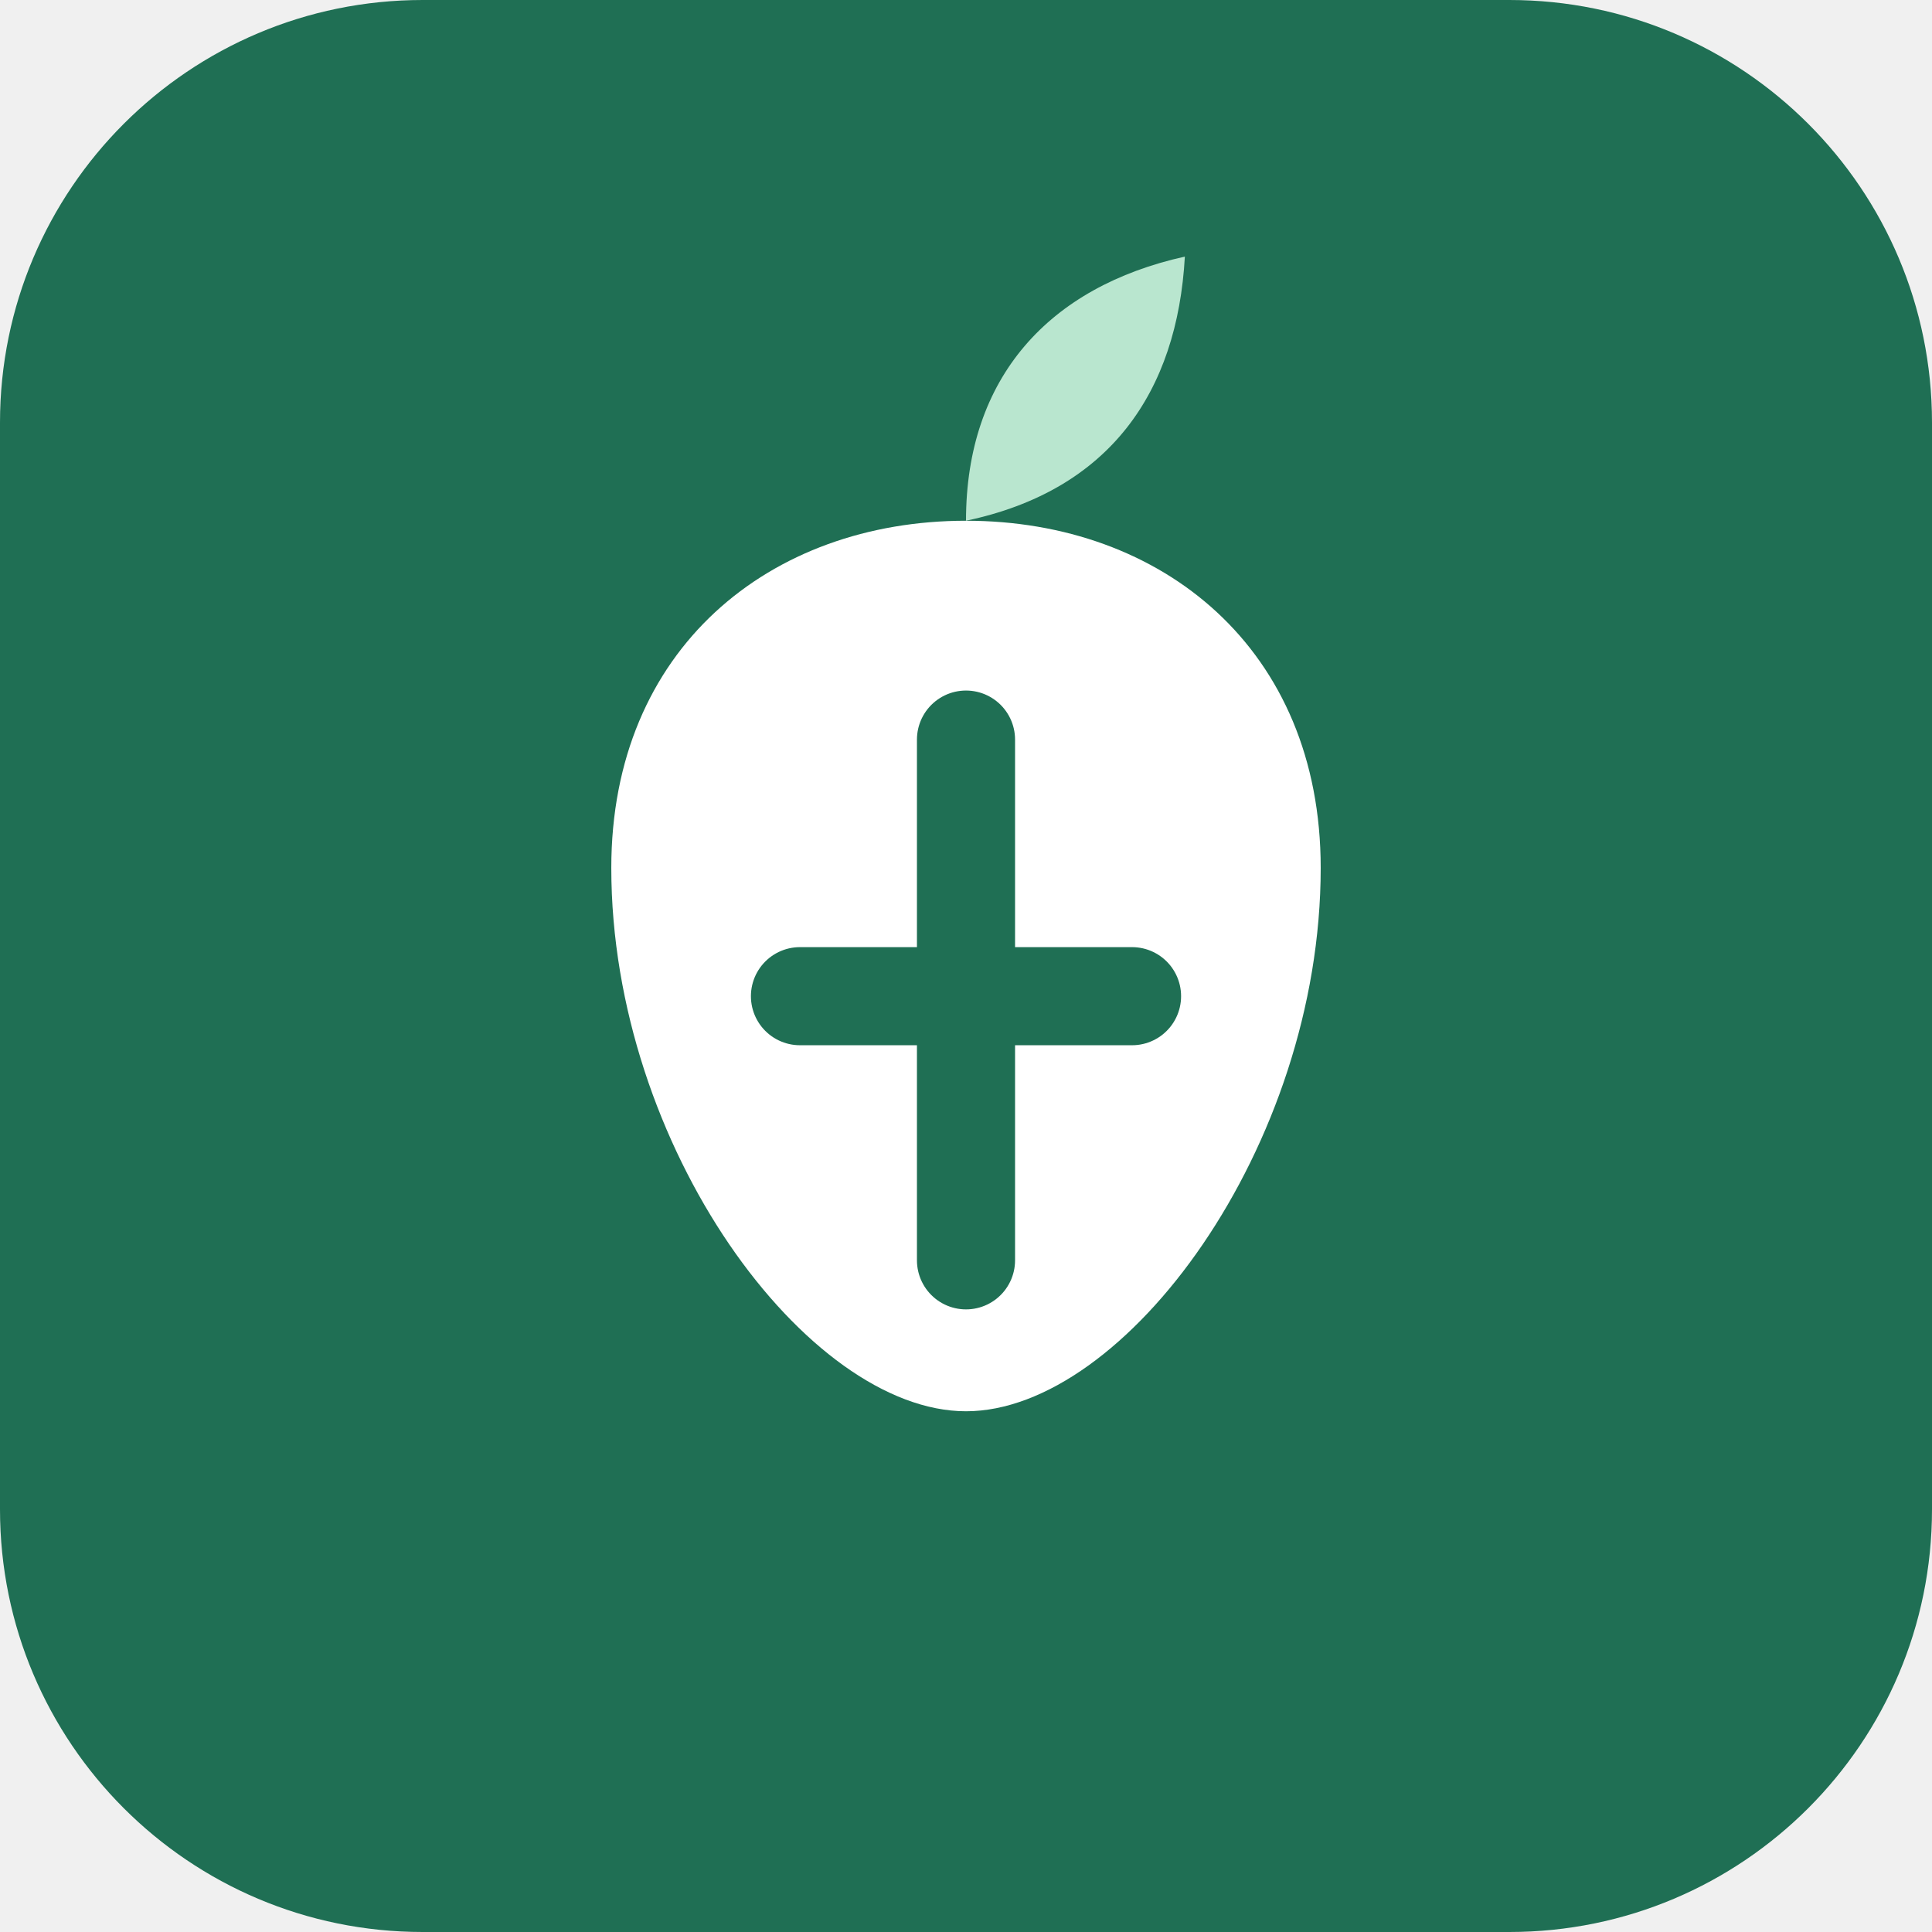
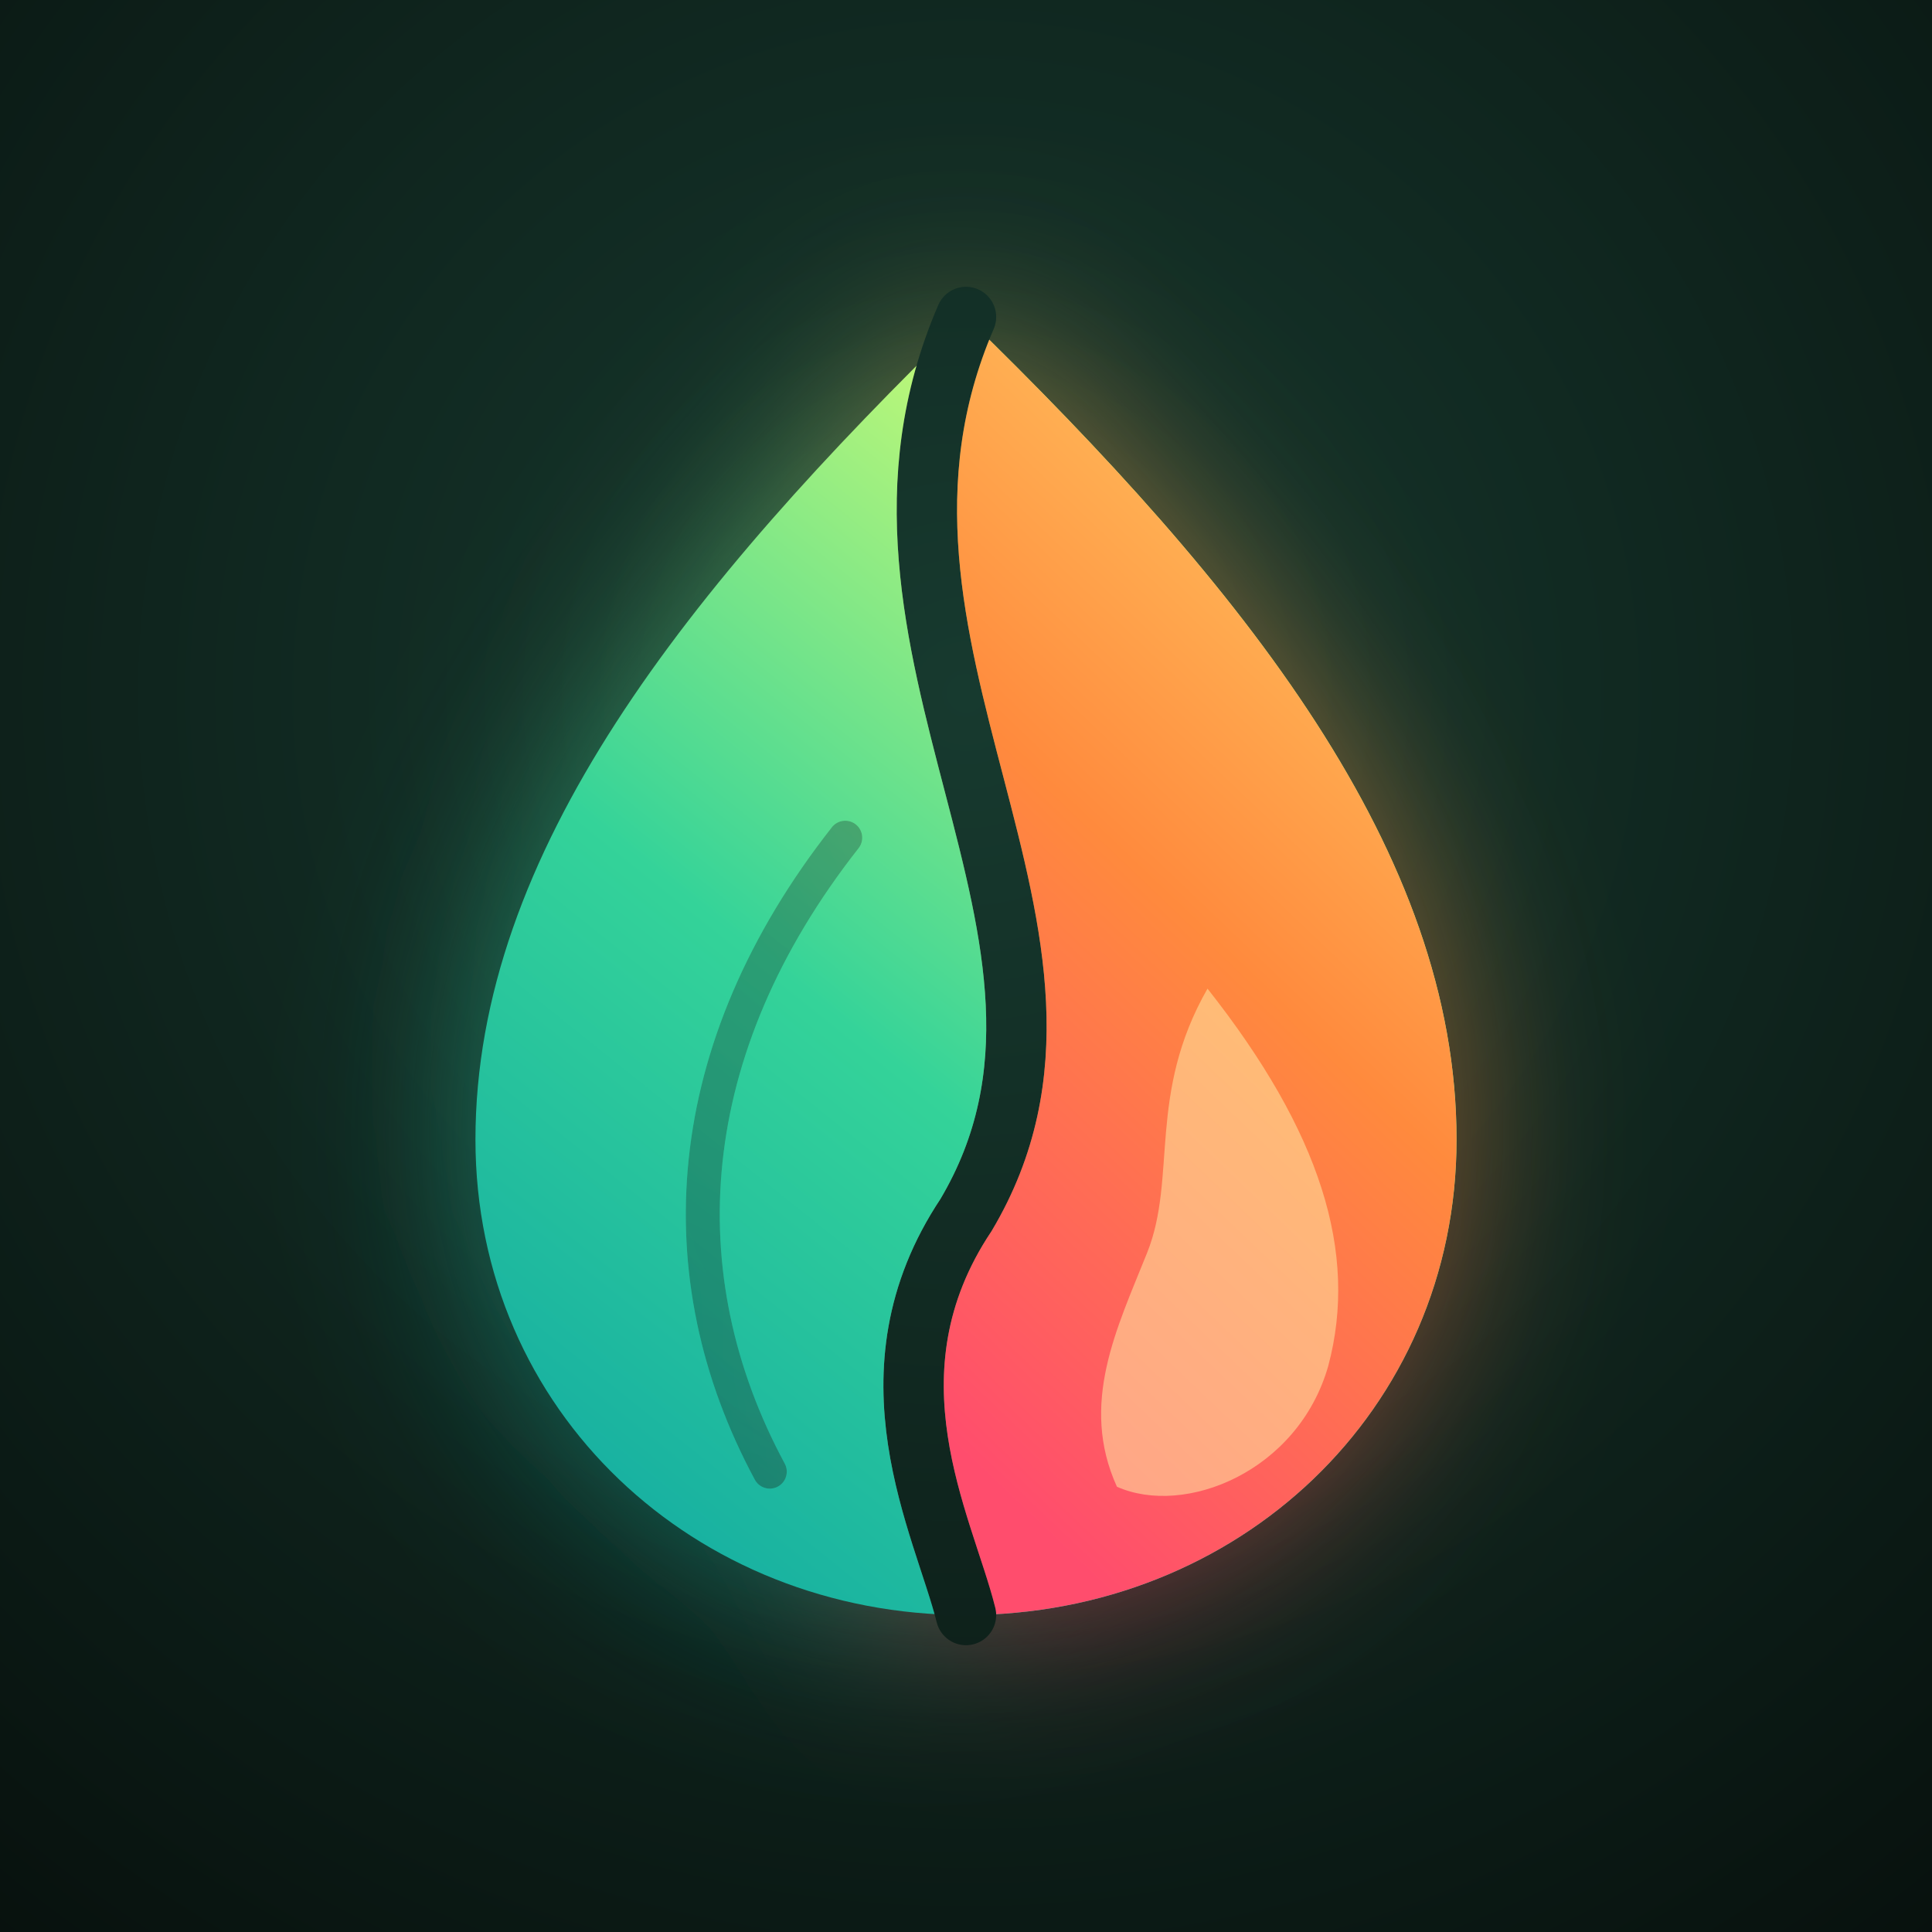
- <svg xmlns="http://www.w3.org/2000/svg" width="512" height="512" viewBox="0 0 512 512">
-   <rect width="512" height="512" rx="112" fill="#1F6F54" />
-   <path d="M256 138c-52 0-94 34-94 92 0 74 52 144 94 144s94-70 94-144c0-58-42-92-94-92z" fill="#ffffff" />
-   <path d="M256 138c0-38 22-62 58-70-2 36-20 62-58 70z" fill="#B9E6CF" />
-   <path d="M256 196v138M212 264h88" stroke="#1F6F54" stroke-width="26" stroke-linecap="round" />
+ <svg xmlns="http://www.w3.org/2000/svg" viewBox="0 0 512 512">
+   <defs>
+     <radialGradient id="er-bg" cx="0.5" cy="0.36" r="0.85">
+       <stop offset="0" stop-color="#173A2F" />
+       <stop offset="1" stop-color="#070F0C" />
+     </radialGradient>
+     <linearGradient id="er-leaf" x1="0" y1="1" x2="0.6" y2="0">
+       <stop offset="0" stop-color="#0EA5A4" />
+       <stop offset="0.5" stop-color="#34D399" />
+       <stop offset="1" stop-color="#D9FF72" />
+     </linearGradient>
+     <linearGradient id="er-fire" x1="0.4" y1="1" x2="0.8" y2="0">
+       <stop offset="0" stop-color="#FF4D6D" />
+       <stop offset="0.5" stop-color="#FF8A3D" />
+       <stop offset="1" stop-color="#FFD166" />
+     </linearGradient>
+     <filter id="er-glow" x="-50%" y="-50%" width="200%" height="200%">
+       <feGaussianBlur stdDeviation="24" />
+     </filter>
+     <mask id="er-cut" maskUnits="userSpaceOnUse" x="0" y="0" width="512" height="512">
+       <rect width="512" height="512" fill="#fff" />
+       <path d="M256 84C218 172 300 248 256 322C228 364 250 404 256 428" fill="none" stroke="#000" stroke-width="16" stroke-linecap="round" />
+       <path d="M204 390C176 338 180 278 224 222" fill="none" stroke="#000" stroke-opacity="0.45" stroke-width="9" stroke-linecap="round" />
+     </mask>
+   </defs>
+   <rect width="512" height="512" fill="url(#er-bg)" />
+   <g mask="url(#er-cut)">
+     <g filter="url(#er-glow)" opacity="0.5">
+       <path d="M256 84C330 156 386 226 386 302C386 374 328 428 256 428C184 428 126 374 126 302C126 226 182 156 256 84Z" fill="url(#er-leaf)" />
+       <path d="M256 84C330 156 386 226 386 302C386 374 328 428 256 428C250 404 228 364 256 322C300 248 218 172 256 84Z" fill="url(#er-fire)" />
+     </g>
+   </g>
+   <g mask="url(#er-cut)">
+     <path d="M256 84C330 156 386 226 386 302C386 374 328 428 256 428C184 428 126 374 126 302C126 226 182 156 256 84Z" fill="url(#er-leaf)" />
+     <path d="M256 84C330 156 386 226 386 302C386 374 328 428 256 428C250 404 228 364 256 322C300 248 218 172 256 84Z" fill="url(#er-fire)" />
+     <path d="M320 262C350 300 360 332 352 362C344 390 314 402 296 394C286 372 296 352 304 332C312 312 304 290 320 262Z" fill="#FFE7A3" opacity="0.55" />
+   </g>
</svg>
